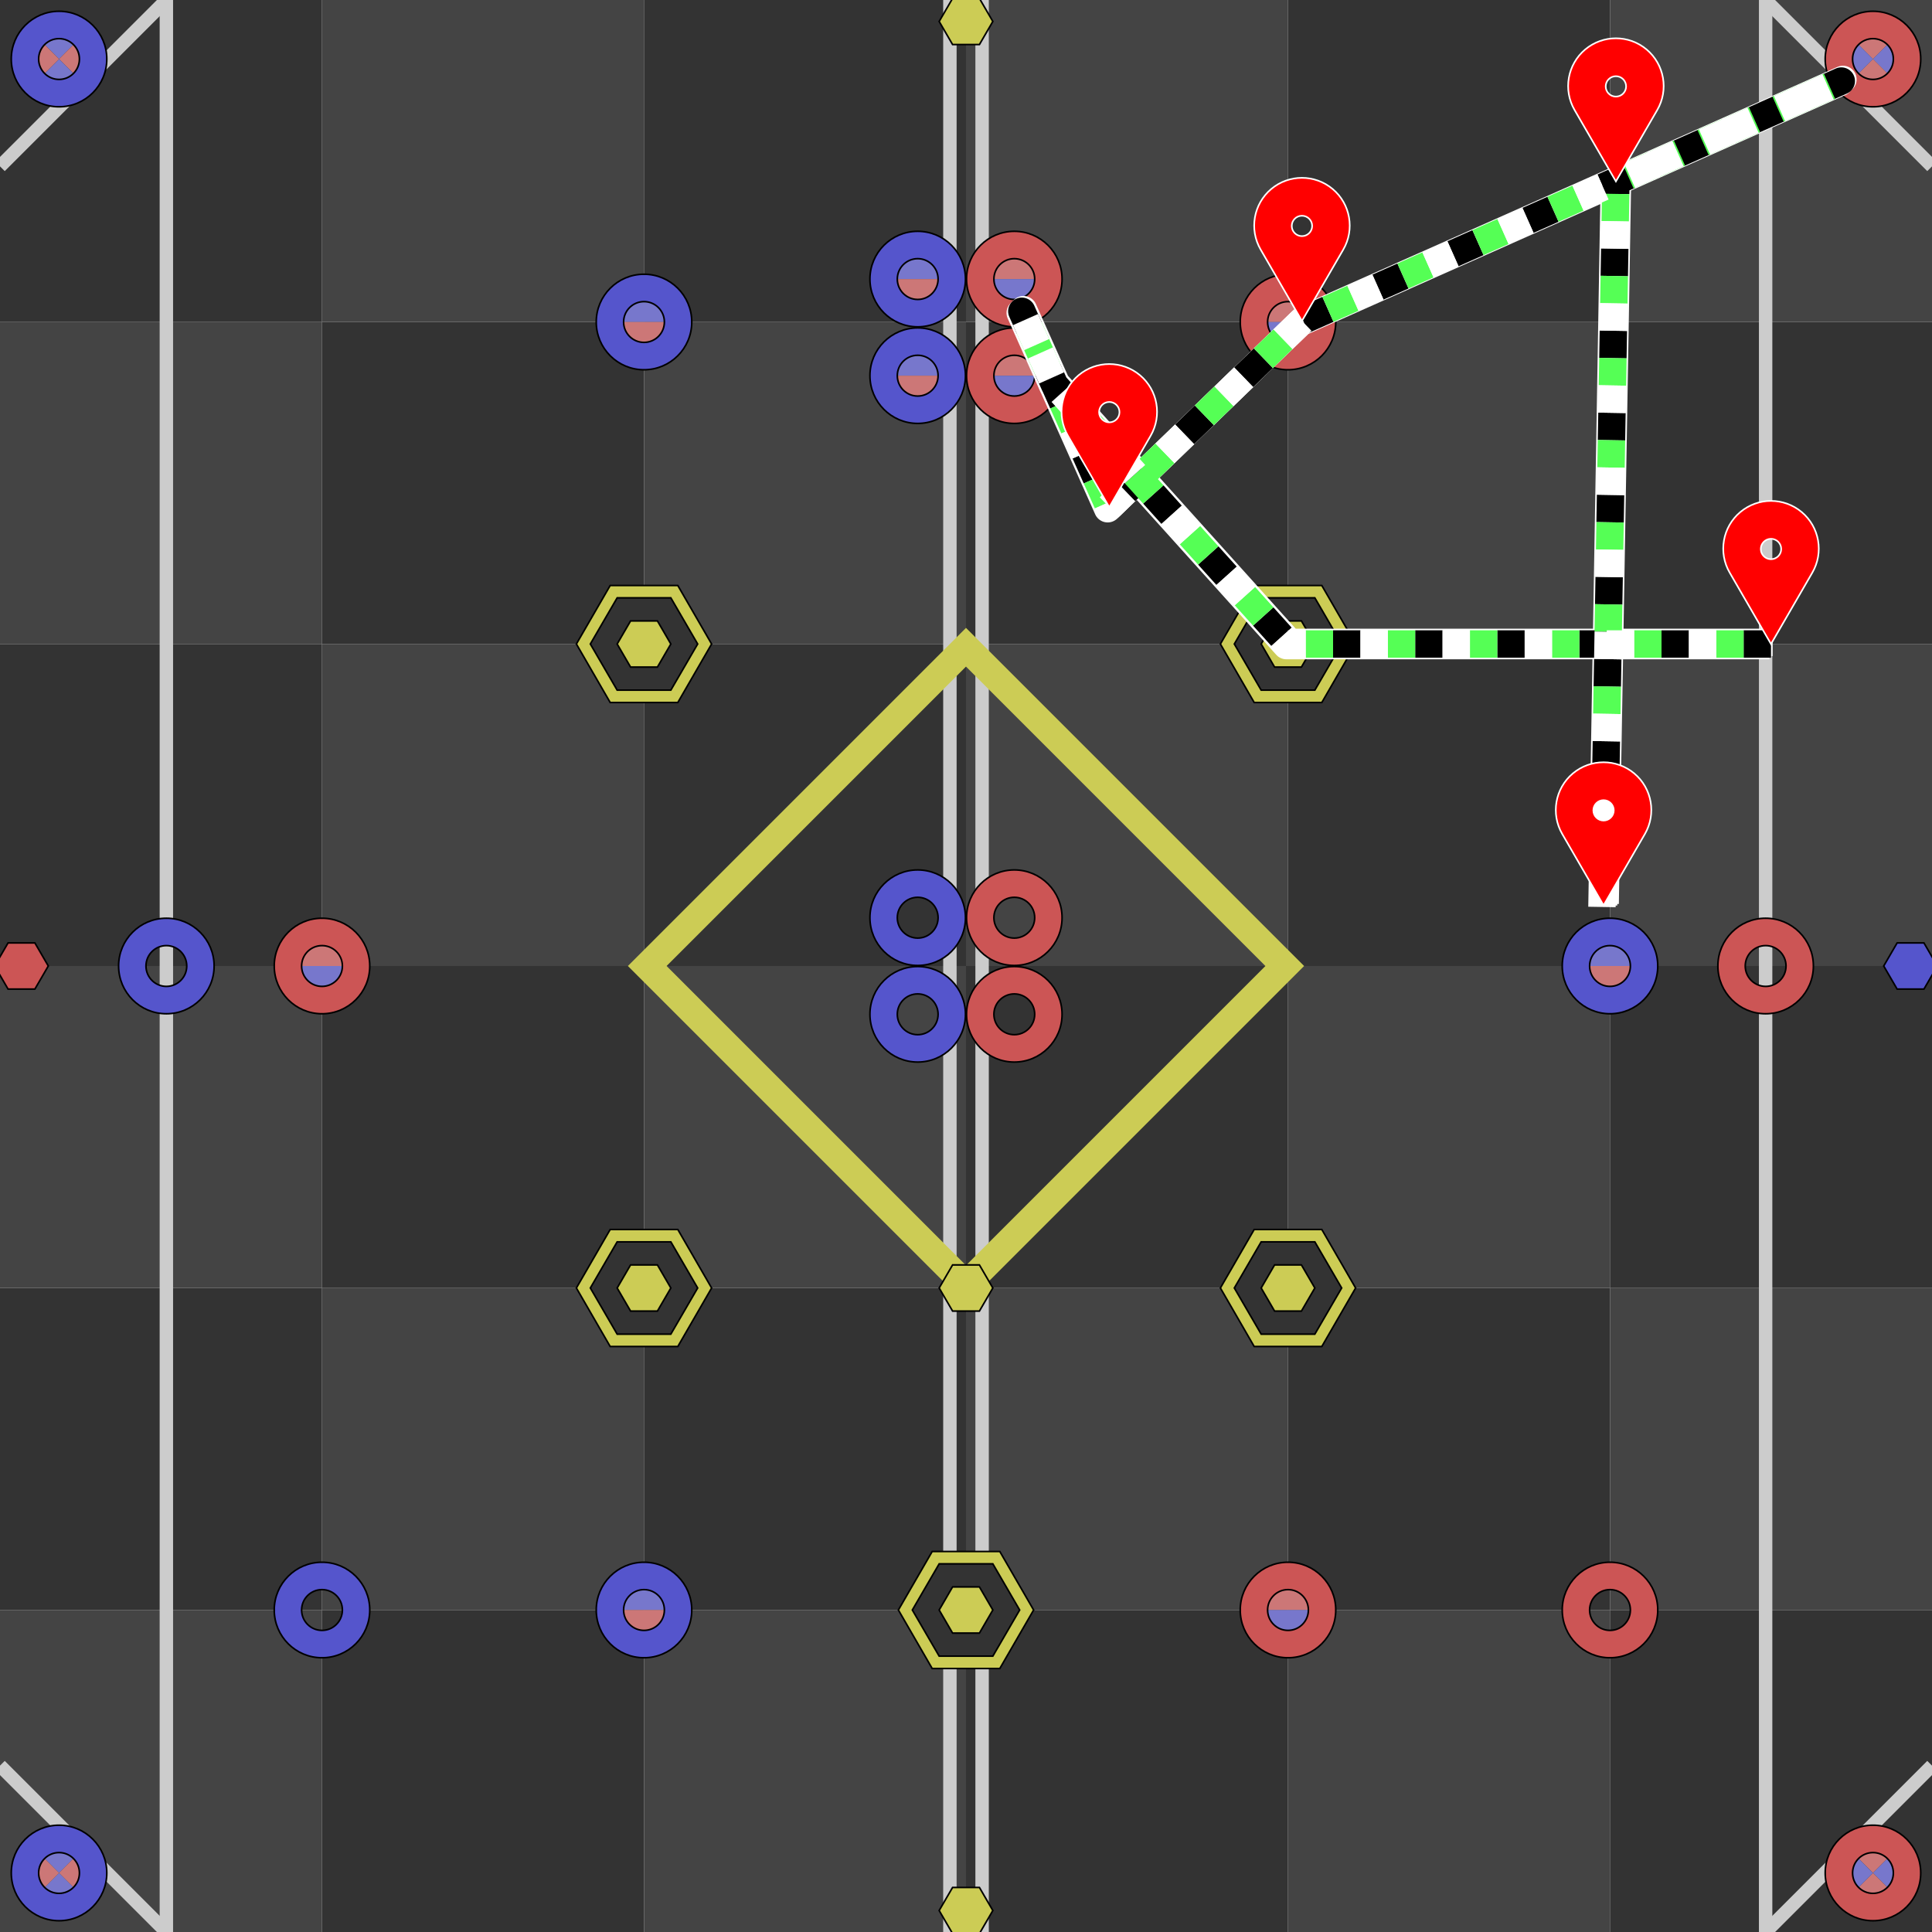
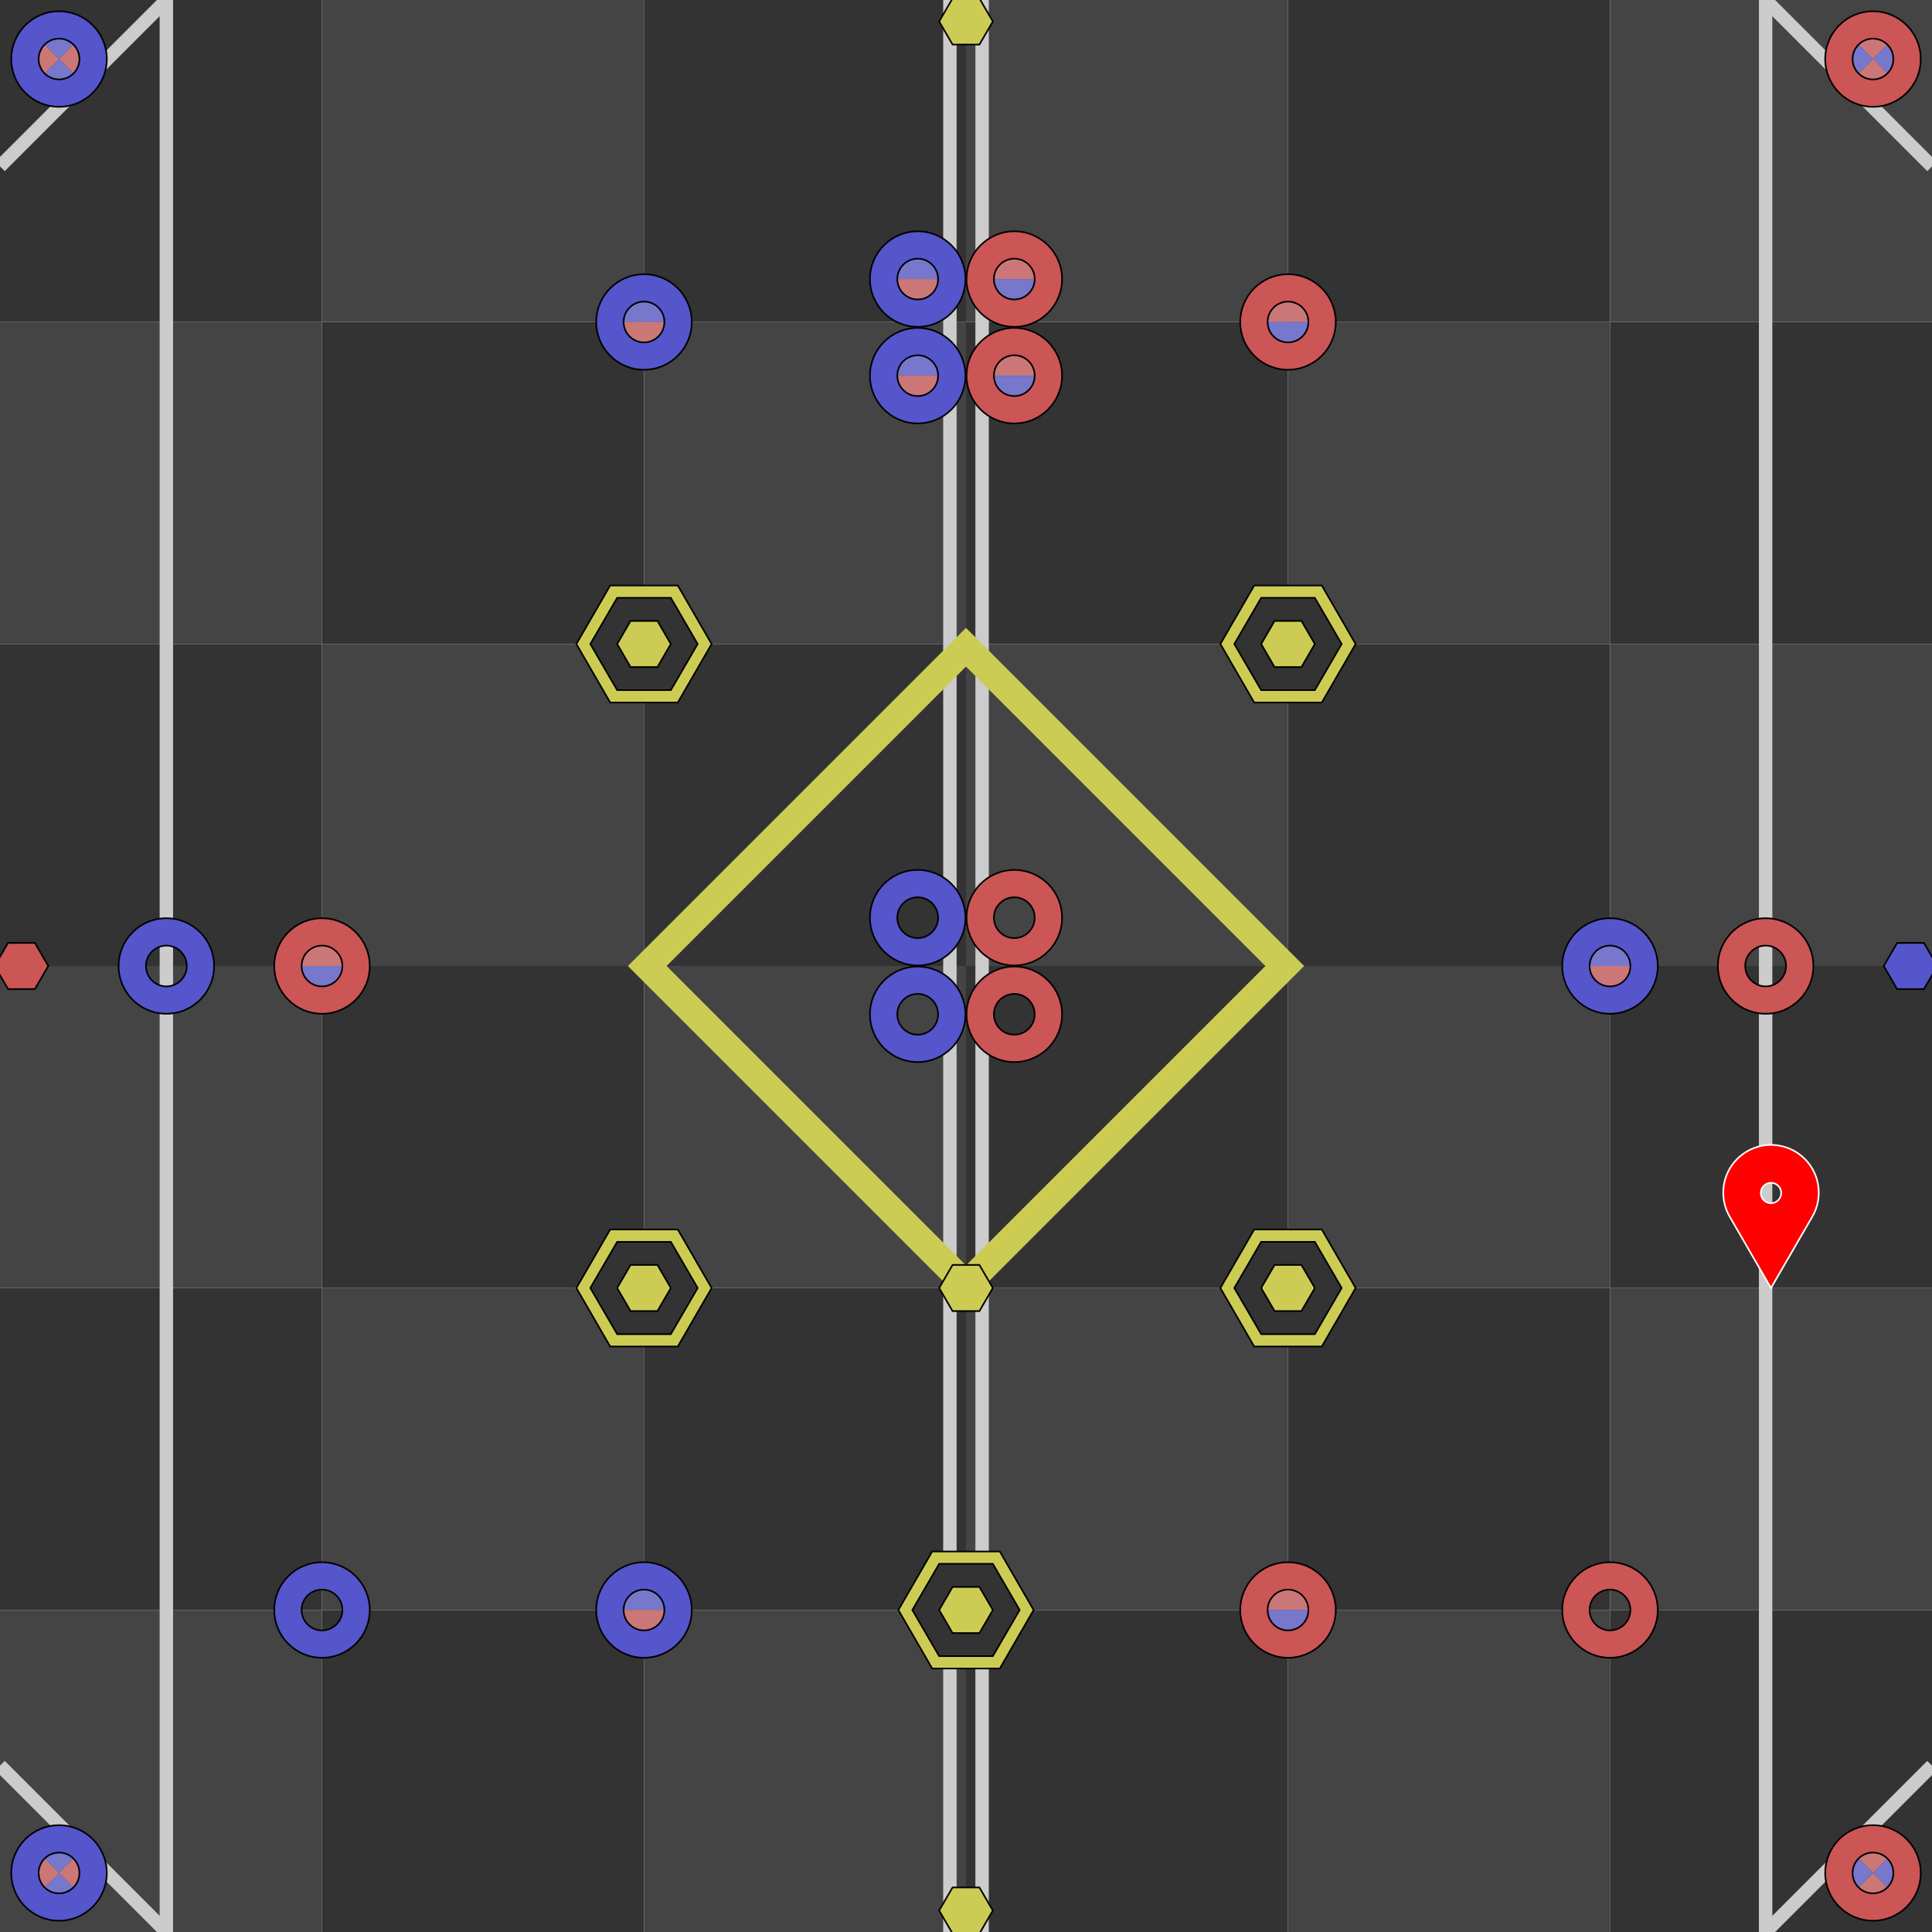
<svg xmlns="http://www.w3.org/2000/svg" version="1.1" width="600" height="600" viewBox="-1800 -1800 3600 3600">
  <g transform="scale(1, -1)">
    <rect x="-1800" y="-1800" width="600" height="600" fill="#444444" />
    <rect x="-1800" y="-1200" width="600" height="600" fill="#333333" />
    <rect x="-1800" y="-600" width="600" height="600" fill="#444444" />
    <rect x="-1800" y="0" width="600" height="600" fill="#333333" />
    <rect x="-1800" y="600" width="600" height="600" fill="#444444" />
    <rect x="-1800" y="1200" width="600" height="600" fill="#333333" />
    <rect x="-1200" y="-1800" width="600" height="600" fill="#333333" />
    <rect x="-1200" y="-1200" width="600" height="600" fill="#444444" />
    <rect x="-1200" y="-600" width="600" height="600" fill="#333333" />
    <rect x="-1200" y="0" width="600" height="600" fill="#444444" />
    <rect x="-1200" y="600" width="600" height="600" fill="#333333" />
    <rect x="-1200" y="1200" width="600" height="600" fill="#444444" />
    <rect x="-600" y="-1800" width="600" height="600" fill="#444444" />
    <rect x="-600" y="-1200" width="600" height="600" fill="#333333" />
    <rect x="-600" y="-600" width="600" height="600" fill="#444444" />
    <rect x="-600" y="0" width="600" height="600" fill="#333333" />
    <rect x="-600" y="600" width="600" height="600" fill="#444444" />
    <rect x="-600" y="1200" width="600" height="600" fill="#333333" />
    <rect x="0" y="-1800" width="600" height="600" fill="#333333" />
    <rect x="0" y="-1200" width="600" height="600" fill="#444444" />
    <rect x="0" y="-600" width="600" height="600" fill="#333333" />
    <rect x="0" y="0" width="600" height="600" fill="#444444" />
    <rect x="0" y="600" width="600" height="600" fill="#333333" />
    <rect x="0" y="1200" width="600" height="600" fill="#444444" />
    <rect x="600" y="-1800" width="600" height="600" fill="#444444" />
    <rect x="600" y="-1200" width="600" height="600" fill="#333333" />
    <rect x="600" y="-600" width="600" height="600" fill="#444444" />
    <rect x="600" y="0" width="600" height="600" fill="#333333" />
    <rect x="600" y="600" width="600" height="600" fill="#444444" />
    <rect x="600" y="1200" width="600" height="600" fill="#333333" />
    <rect x="1200" y="-1800" width="600" height="600" fill="#333333" />
    <rect x="1200" y="-1200" width="600" height="600" fill="#444444" />
    <rect x="1200" y="-600" width="600" height="600" fill="#333333" />
    <rect x="1200" y="0" width="600" height="600" fill="#444444" />
    <rect x="1200" y="600" width="600" height="600" fill="#333333" />
    <rect x="1200" y="1200" width="600" height="600" fill="#444444" />
    <line x1="-1490" y1="-1800" x2="-1490" y2="1800" stroke="#cccccc" stroke-width="25" />
    <line x1="-30" y1="-1800" x2="-30" y2="1800" stroke="#cccccc" stroke-width="25" />
    <line x1="30" y1="-1800" x2="30" y2="1800" stroke="#cccccc" stroke-width="25" />
    <line x1="1490" y1="-1800" x2="1490" y2="1800" stroke="#cccccc" stroke-width="25" />
    <line x1="-1800" y1="-1490" x2="-1490" y2="-1800" stroke="#cccccc" stroke-width="25" />
    <line x1="1800" y1="-1490" x2="1490" y2="-1800" stroke="#cccccc" stroke-width="25" />
    <line x1="-1800" y1="1490" x2="-1490" y2="1800" stroke="#cccccc" stroke-width="25" />
    <line x1="1800" y1="1490" x2="1490" y2="1800" stroke="#cccccc" stroke-width="25" />
    <rect x="-420" y="-420" width="840" height="840" transform="rotate(45)" stroke="#cccc55" fill="none" stroke-width="51" />
    <polygon points="-1710,0 -1735,43 -1785,43 -1810,0 -1785,-43 -1735,-43" fill="#cc5555" stroke="#000000" stroke-width="3" />
    <polygon points="1810,0 1785,43 1735,43 1710,0 1735,-43 1785,-43" fill="#5555cc" stroke="#000000" stroke-width="3" />
    <polygon points="50,1760 25,1803 -25,1803 -50,1760 -25,1717 25,1717" fill="#cccc55" stroke="#000000" stroke-width="3" />
    <polygon points="50,-600 25,-557 -25,-557 -50,-600 -25,-643 25,-643" fill="#cccc55" stroke="#000000" stroke-width="3" />
    <polygon points="50,-1760 25,-1717 -25,-1717 -50,-1760 -25,-1803 25,-1803" fill="#cccc55" stroke="#000000" stroke-width="3" />
    <polygon points="-474,600 -537,709 -663,709 -726,600 -663,491 -537,491" fill="#cccc55" stroke="#000000" stroke-width="3" />
    <polygon points="-500,600 -550,686 -650,686 -700,600 -650,514 -550,514" fill="#333333" stroke="#000000" stroke-width="3" />
    <polygon points="-550,600 -575,643 -625,643 -650,600 -625,557 -575,557" fill="#cccc55" stroke="#000000" stroke-width="3" />
    <polygon points="726,600 663,709 537,709 474,600 537,491 663,491" fill="#cccc55" stroke="#000000" stroke-width="3" />
    <polygon points="700,600 650,686 550,686 500,600 550,514 650,514" fill="#333333" stroke="#000000" stroke-width="3" />
    <polygon points="650,600 625,643 575,643 550,600 575,557 625,557" fill="#cccc55" stroke="#000000" stroke-width="3" />
    <polygon points="-474,-600 -537,-491 -663,-491 -726,-600 -663,-709 -537,-709" fill="#cccc55" stroke="#000000" stroke-width="3" />
    <polygon points="-500,-600 -550,-514 -650,-514 -700,-600 -650,-686 -550,-686" fill="#333333" stroke="#000000" stroke-width="3" />
    <polygon points="-550,-600 -575,-557 -625,-557 -650,-600 -625,-643 -575,-643" fill="#cccc55" stroke="#000000" stroke-width="3" />
    <polygon points="726,-600 663,-491 537,-491 474,-600 537,-709 663,-709" fill="#cccc55" stroke="#000000" stroke-width="3" />
    <polygon points="700,-600 650,-514 550,-514 500,-600 550,-686 650,-686" fill="#333333" stroke="#000000" stroke-width="3" />
    <polygon points="650,-600 625,-557 575,-557 550,-600 575,-643 625,-643" fill="#cccc55" stroke="#000000" stroke-width="3" />
    <polygon points="126,-1200 63,-1091 -63,-1091 -126,-1200 -63,-1309 63,-1309" fill="#cccc55" stroke="#000000" stroke-width="3" />
    <polygon points="100,-1200 50,-1114 -50,-1114 -100,-1200 -50,-1286 50,-1286" fill="#333333" stroke="#000000" stroke-width="3" />
    <polygon points="50,-1200 25,-1157 -25,-1157 -50,-1200 -25,-1243 25,-1243" fill="#cccc55" stroke="#000000" stroke-width="3" />
    <path d="M 1690,1690 l -63,63 a 89,89 0 0,0 126,0 z" fill="#cc7777" />
    <path d="M 1690,1690 l 63,63 a 89,89 0 0,0 0,-126 z" fill="#7777cc" />
    <path d="M 1690,1690 l 63,-63 a 89,89 0 0,0 -126,0 z" fill="#cc7777" />
    <path d="M 1690,1690 l -63,-63 a 89,89 0 0,0 0,126 z" fill="#7777cc" />
    <path d="M 1601,1690 a 89 89 0 0 0 178 0 a 89 89 0 0 0 -178 0 z m 51 0 a 38 38 0 0 0 76 0 a 38 38 0 0 0 -76 0 z" fill="#cc5555" stroke="#000000" stroke-width="3" fill-rule="evenodd" />
    <path d="M 1690,-1690 l -63,63 a 89,89 0 0,0 126,0 z" fill="#cc7777" />
    <path d="M 1690,-1690 l 63,63 a 89,89 0 0,0 0,-126 z" fill="#7777cc" />
    <path d="M 1690,-1690 l 63,-63 a 89,89 0 0,0 -126,0 z" fill="#cc7777" />
    <path d="M 1690,-1690 l -63,-63 a 89,89 0 0,0 0,126 z" fill="#7777cc" />
    <path d="M 1601,-1690 a 89 89 0 0 0 178 0 a 89 89 0 0 0 -178 0 z m 51 0 a 38 38 0 0 0 76 0 a 38 38 0 0 0 -76 0 z" fill="#cc5555" stroke="#000000" stroke-width="3" fill-rule="evenodd" />
    <path d="M -1690,1690 l -63,63 a 89,89 0 0,0 126,0 z" fill="#7777cc" />
    <path d="M -1690,1690 l 63,63 a 89,89 0 0,0 0,-126 z" fill="#cc7777" />
    <path d="M -1690,1690 l 63,-63 a 89,89 0 0,0 -126,0 z" fill="#7777cc" />
    <path d="M -1690,1690 l -63,-63 a 89,89 0 0,0 0,126 z" fill="#cc7777" />
    <path d="M -1779,1690 a 89 89 0 0 0 178 0 a 89 89 0 0 0 -178 0 z m 51 0 a 38 38 0 0 0 76 0 a 38 38 0 0 0 -76 0 z" fill="#5555cc" stroke="#000000" stroke-width="3" fill-rule="evenodd" />
    <path d="M -1690,-1690 l -63,63 a 89,89 0 0,0 126,0 z" fill="#7777cc" />
    <path d="M -1690,-1690 l 63,63 a 89,89 0 0,0 0,-126 z" fill="#cc7777" />
    <path d="M -1690,-1690 l 63,-63 a 89,89 0 0,0 -126,0 z" fill="#7777cc" />
    <path d="M -1690,-1690 l -63,-63 a 89,89 0 0,0 0,126 z" fill="#cc7777" />
    <path d="M -1779,-1690 a 89 89 0 0 0 178 0 a 89 89 0 0 0 -178 0 z m 51 0 a 38 38 0 0 0 76 0 a 38 38 0 0 0 -76 0 z" fill="#5555cc" stroke="#000000" stroke-width="3" fill-rule="evenodd" />
    <path d="M 1,1280 a 89,89 0 1,0 178,0" fill="#cc7777" />
    <path d="M 1,1280 a 89,89 0 1,1 178,0" fill="#7777cc" />
    <path d="M 1,1280 a 89 89 0 0 0 178 0 a 89 89 0 0 0 -178 0 z m 51 0 a 38 38 0 0 0 76 0 a 38 38 0 0 0 -76 0 z" fill="#cc5555" stroke="#000000" stroke-width="3" fill-rule="evenodd" />
    <path d="M 511,1200 a 89,89 0 1,0 178,0" fill="#cc7777" />
    <path d="M 511,1200 a 89,89 0 1,1 178,0" fill="#7777cc" />
    <path d="M 511,1200 a 89 89 0 0 0 178 0 a 89 89 0 0 0 -178 0 z m 51 0 a 38 38 0 0 0 76 0 a 38 38 0 0 0 -76 0 z" fill="#cc5555" stroke="#000000" stroke-width="3" fill-rule="evenodd" />
    <path d="M 1,1100 a 89,89 0 1,0 178,0" fill="#cc7777" />
    <path d="M 1,1100 a 89,89 0 1,1 178,0" fill="#7777cc" />
    <path d="M 1,1100 a 89 89 0 0 0 178 0 a 89 89 0 0 0 -178 0 z m 51 0 a 38 38 0 0 0 76 0 a 38 38 0 0 0 -76 0 z" fill="#cc5555" stroke="#000000" stroke-width="3" fill-rule="evenodd" />
    <path d="M -1289,0 a 89,89 0 1,0 178,0" fill="#cc7777" />
    <path d="M -1289,0 a 89,89 0 1,1 178,0" fill="#7777cc" />
    <path d="M -1289,0 a 89 89 0 0 0 178 0 a 89 89 0 0 0 -178 0 z m 51 0 a 38 38 0 0 0 76 0 a 38 38 0 0 0 -76 0 z" fill="#cc5555" stroke="#000000" stroke-width="3" fill-rule="evenodd" />
    <path d="M 511,-1200 a 89,89 0 1,0 178,0" fill="#cc7777" />
    <path d="M 511,-1200 a 89,89 0 1,1 178,0" fill="#7777cc" />
    <path d="M 511,-1200 a 89 89 0 0 0 178 0 a 89 89 0 0 0 -178 0 z m 51 0 a 38 38 0 0 0 76 0 a 38 38 0 0 0 -76 0 z" fill="#cc5555" stroke="#000000" stroke-width="3" fill-rule="evenodd" />
    <path d="M -179,1280 a 89,89 0 1,0 178,0" fill="#7777cc" />
    <path d="M -179,1280 a 89,89 0 1,1 178,0" fill="#cc7777" />
    <path d="M -179,1280 a 89 89 0 0 0 178 0 a 89 89 0 0 0 -178 0 z m 51 0 a 38 38 0 0 0 76 0 a 38 38 0 0 0 -76 0 z" fill="#5555cc" stroke="#000000" stroke-width="3" fill-rule="evenodd" />
    <path d="M -689,1200 a 89,89 0 1,0 178,0" fill="#7777cc" />
    <path d="M -689,1200 a 89,89 0 1,1 178,0" fill="#cc7777" />
    <path d="M -689,1200 a 89 89 0 0 0 178 0 a 89 89 0 0 0 -178 0 z m 51 0 a 38 38 0 0 0 76 0 a 38 38 0 0 0 -76 0 z" fill="#5555cc" stroke="#000000" stroke-width="3" fill-rule="evenodd" />
    <path d="M -179,1100 a 89,89 0 1,0 178,0" fill="#7777cc" />
    <path d="M -179,1100 a 89,89 0 1,1 178,0" fill="#cc7777" />
    <path d="M -179,1100 a 89 89 0 0 0 178 0 a 89 89 0 0 0 -178 0 z m 51 0 a 38 38 0 0 0 76 0 a 38 38 0 0 0 -76 0 z" fill="#5555cc" stroke="#000000" stroke-width="3" fill-rule="evenodd" />
    <path d="M 1111,0 a 89,89 0 1,0 178,0" fill="#7777cc" />
    <path d="M 1111,0 a 89,89 0 1,1 178,0" fill="#cc7777" />
    <path d="M 1111,0 a 89 89 0 0 0 178 0 a 89 89 0 0 0 -178 0 z m 51 0 a 38 38 0 0 0 76 0 a 38 38 0 0 0 -76 0 z" fill="#5555cc" stroke="#000000" stroke-width="3" fill-rule="evenodd" />
    <path d="M -689,-1200 a 89,89 0 1,0 178,0" fill="#7777cc" />
    <path d="M -689,-1200 a 89,89 0 1,1 178,0" fill="#cc7777" />
    <path d="M -689,-1200 a 89 89 0 0 0 178 0 a 89 89 0 0 0 -178 0 z m 51 0 a 38 38 0 0 0 76 0 a 38 38 0 0 0 -76 0 z" fill="#5555cc" stroke="#000000" stroke-width="3" fill-rule="evenodd" />
    <path d="M 1,90 a 89 89 0 0 0 178 0 a 89 89 0 0 0 -178 0 z m 51 0 a 38 38 0 0 0 76 0 a 38 38 0 0 0 -76 0 z" fill="#cc5555" stroke="#000000" stroke-width="3" fill-rule="evenodd" />
    <path d="M 1401,0 a 89 89 0 0 0 178 0 a 89 89 0 0 0 -178 0 z m 51 0 a 38 38 0 0 0 76 0 a 38 38 0 0 0 -76 0 z" fill="#cc5555" stroke="#000000" stroke-width="3" fill-rule="evenodd" />
    <path d="M 1,-90 a 89 89 0 0 0 178 0 a 89 89 0 0 0 -178 0 z m 51 0 a 38 38 0 0 0 76 0 a 38 38 0 0 0 -76 0 z" fill="#cc5555" stroke="#000000" stroke-width="3" fill-rule="evenodd" />
    <path d="M 1111,-1200 a 89 89 0 0 0 178 0 a 89 89 0 0 0 -178 0 z m 51 0 a 38 38 0 0 0 76 0 a 38 38 0 0 0 -76 0 z" fill="#cc5555" stroke="#000000" stroke-width="3" fill-rule="evenodd" />
    <path d="M -179,90 a 89 89 0 0 0 178 0 a 89 89 0 0 0 -178 0 z m 51 0 a 38 38 0 0 0 76 0 a 38 38 0 0 0 -76 0 z" fill="#5555cc" stroke="#000000" stroke-width="3" fill-rule="evenodd" />
    <path d="M -1579,0 a 89 89 0 0 0 178 0 a 89 89 0 0 0 -178 0 z m 51 0 a 38 38 0 0 0 76 0 a 38 38 0 0 0 -76 0 z" fill="#5555cc" stroke="#000000" stroke-width="3" fill-rule="evenodd" />
    <path d="M -179,-90 a 89 89 0 0 0 178 0 a 89 89 0 0 0 -178 0 z m 51 0 a 38 38 0 0 0 76 0 a 38 38 0 0 0 -76 0 z" fill="#5555cc" stroke="#000000" stroke-width="3" fill-rule="evenodd" />
    <path d="M -1289,-1200 a 89 89 0 0 0 178 0 a 89 89 0 0 0 -178 0 z m 51 0 a 38 38 0 0 0 76 0 a 38 38 0 0 0 -76 0 z" fill="#5555cc" stroke="#000000" stroke-width="3" fill-rule="evenodd" />
-     <polyline points="1503,603 603,603 168,1086 107,1223 270,858 629,1205 1634,1652 1214,1465 1191,116" fill="none" stroke="#ffffff" stroke-width="51" stroke-linejoin="round" />
-     <polyline points="1497,597 597,597 162,1080 101,1217 264,852 623,1199 1628,1646 1208,1459 1185,110" fill="none" stroke="#ffffff" stroke-width="51" stroke-linejoin="round" />
-     <polyline points="1500,600 600,600 165,1083 104,1220 267,855 626,1202 1631,1649 1211,1462 1188,113" fill="none" stroke="#000000" stroke-width="51" stroke-dasharray="51,102" stroke-linejoin="round" />
-     <polyline points="1500,600 600,600 165,1083 104,1220 267,855 626,1202 1631,1649 1211,1462 1188,113" fill="none" stroke="#55ff55" stroke-width="51" stroke-dasharray="51,102" stroke-dashoffset="102" stroke-linejoin="round" />
-     <polyline points="1500,600 600,600 165,1083 104,1220 267,855 626,1202 1631,1649 1211,1462 1188,113" fill="none" stroke="#ffffff" stroke-width="51" stroke-dasharray="51,102" stroke-dashoffset="51" stroke-linejoin="round" />
-     <path d="M 1500,600 l -77 133 a 89 89 0 1 0 154 0 z m -19 177 a 19 19 0 0 0 38 0 a 19 19 0 0 0 -38 0 z" fill="#ff0000" stroke="#ffffff" stroke-width="3" fill-rule="evenodd" />
-     <path d="M 267,855 l -77 133 a 89 89 0 1 0 154 0 z m -19 177 a 19 19 0 0 0 38 0 a 19 19 0 0 0 -38 0 z" fill="#ff0000" stroke="#ffffff" stroke-width="3" fill-rule="evenodd" />
-     <path d="M 626,1202 l -77 133 a 89 89 0 1 0 154 0 z m -19 177 a 19 19 0 0 0 38 0 a 19 19 0 0 0 -38 0 z" fill="#ff0000" stroke="#ffffff" stroke-width="3" fill-rule="evenodd" />
-     <path d="M 1211,1462 l -77 133 a 89 89 0 1 0 154 0 z m -19 177 a 19 19 0 0 0 38 0 a 19 19 0 0 0 -38 0 z" fill="#ff0000" stroke="#ffffff" stroke-width="3" fill-rule="evenodd" />
-     <path d="M 1188,113 l -77 133 a 89 89 0 1 0 154 0 z m -19 177 a 19 19 0 0 0 38 0 a 19 19 0 0 0 -38 0 z" fill="#ff0000" stroke="#ffffff" stroke-width="3" fill-rule="evenodd" />
+     <polyline points="1503,-597" fill="none" stroke="#ffffff" stroke-width="51" stroke-linejoin="round" />
+     <polyline points="1497,-603" fill="none" stroke="#ffffff" stroke-width="51" stroke-linejoin="round" />
+     <polyline points="1500,-600" fill="none" stroke="#000000" stroke-width="51" stroke-dasharray="51,102" stroke-linejoin="round" />
+     <polyline points="1500,-600" fill="none" stroke="#55ff55" stroke-width="51" stroke-dasharray="51,102" stroke-dashoffset="102" stroke-linejoin="round" />
+     <polyline points="1500,-600" fill="none" stroke="#ffffff" stroke-width="51" stroke-dasharray="51,102" stroke-dashoffset="51" stroke-linejoin="round" />
+     <path d="M 1500,-600 l -77 133 a 89 89 0 1 0 154 0 z m -19 177 a 19 19 0 0 0 38 0 a 19 19 0 0 0 -38 0 z" fill="#ff0000" stroke="#ffffff" stroke-width="3" fill-rule="evenodd" />
  </g>
</svg>
